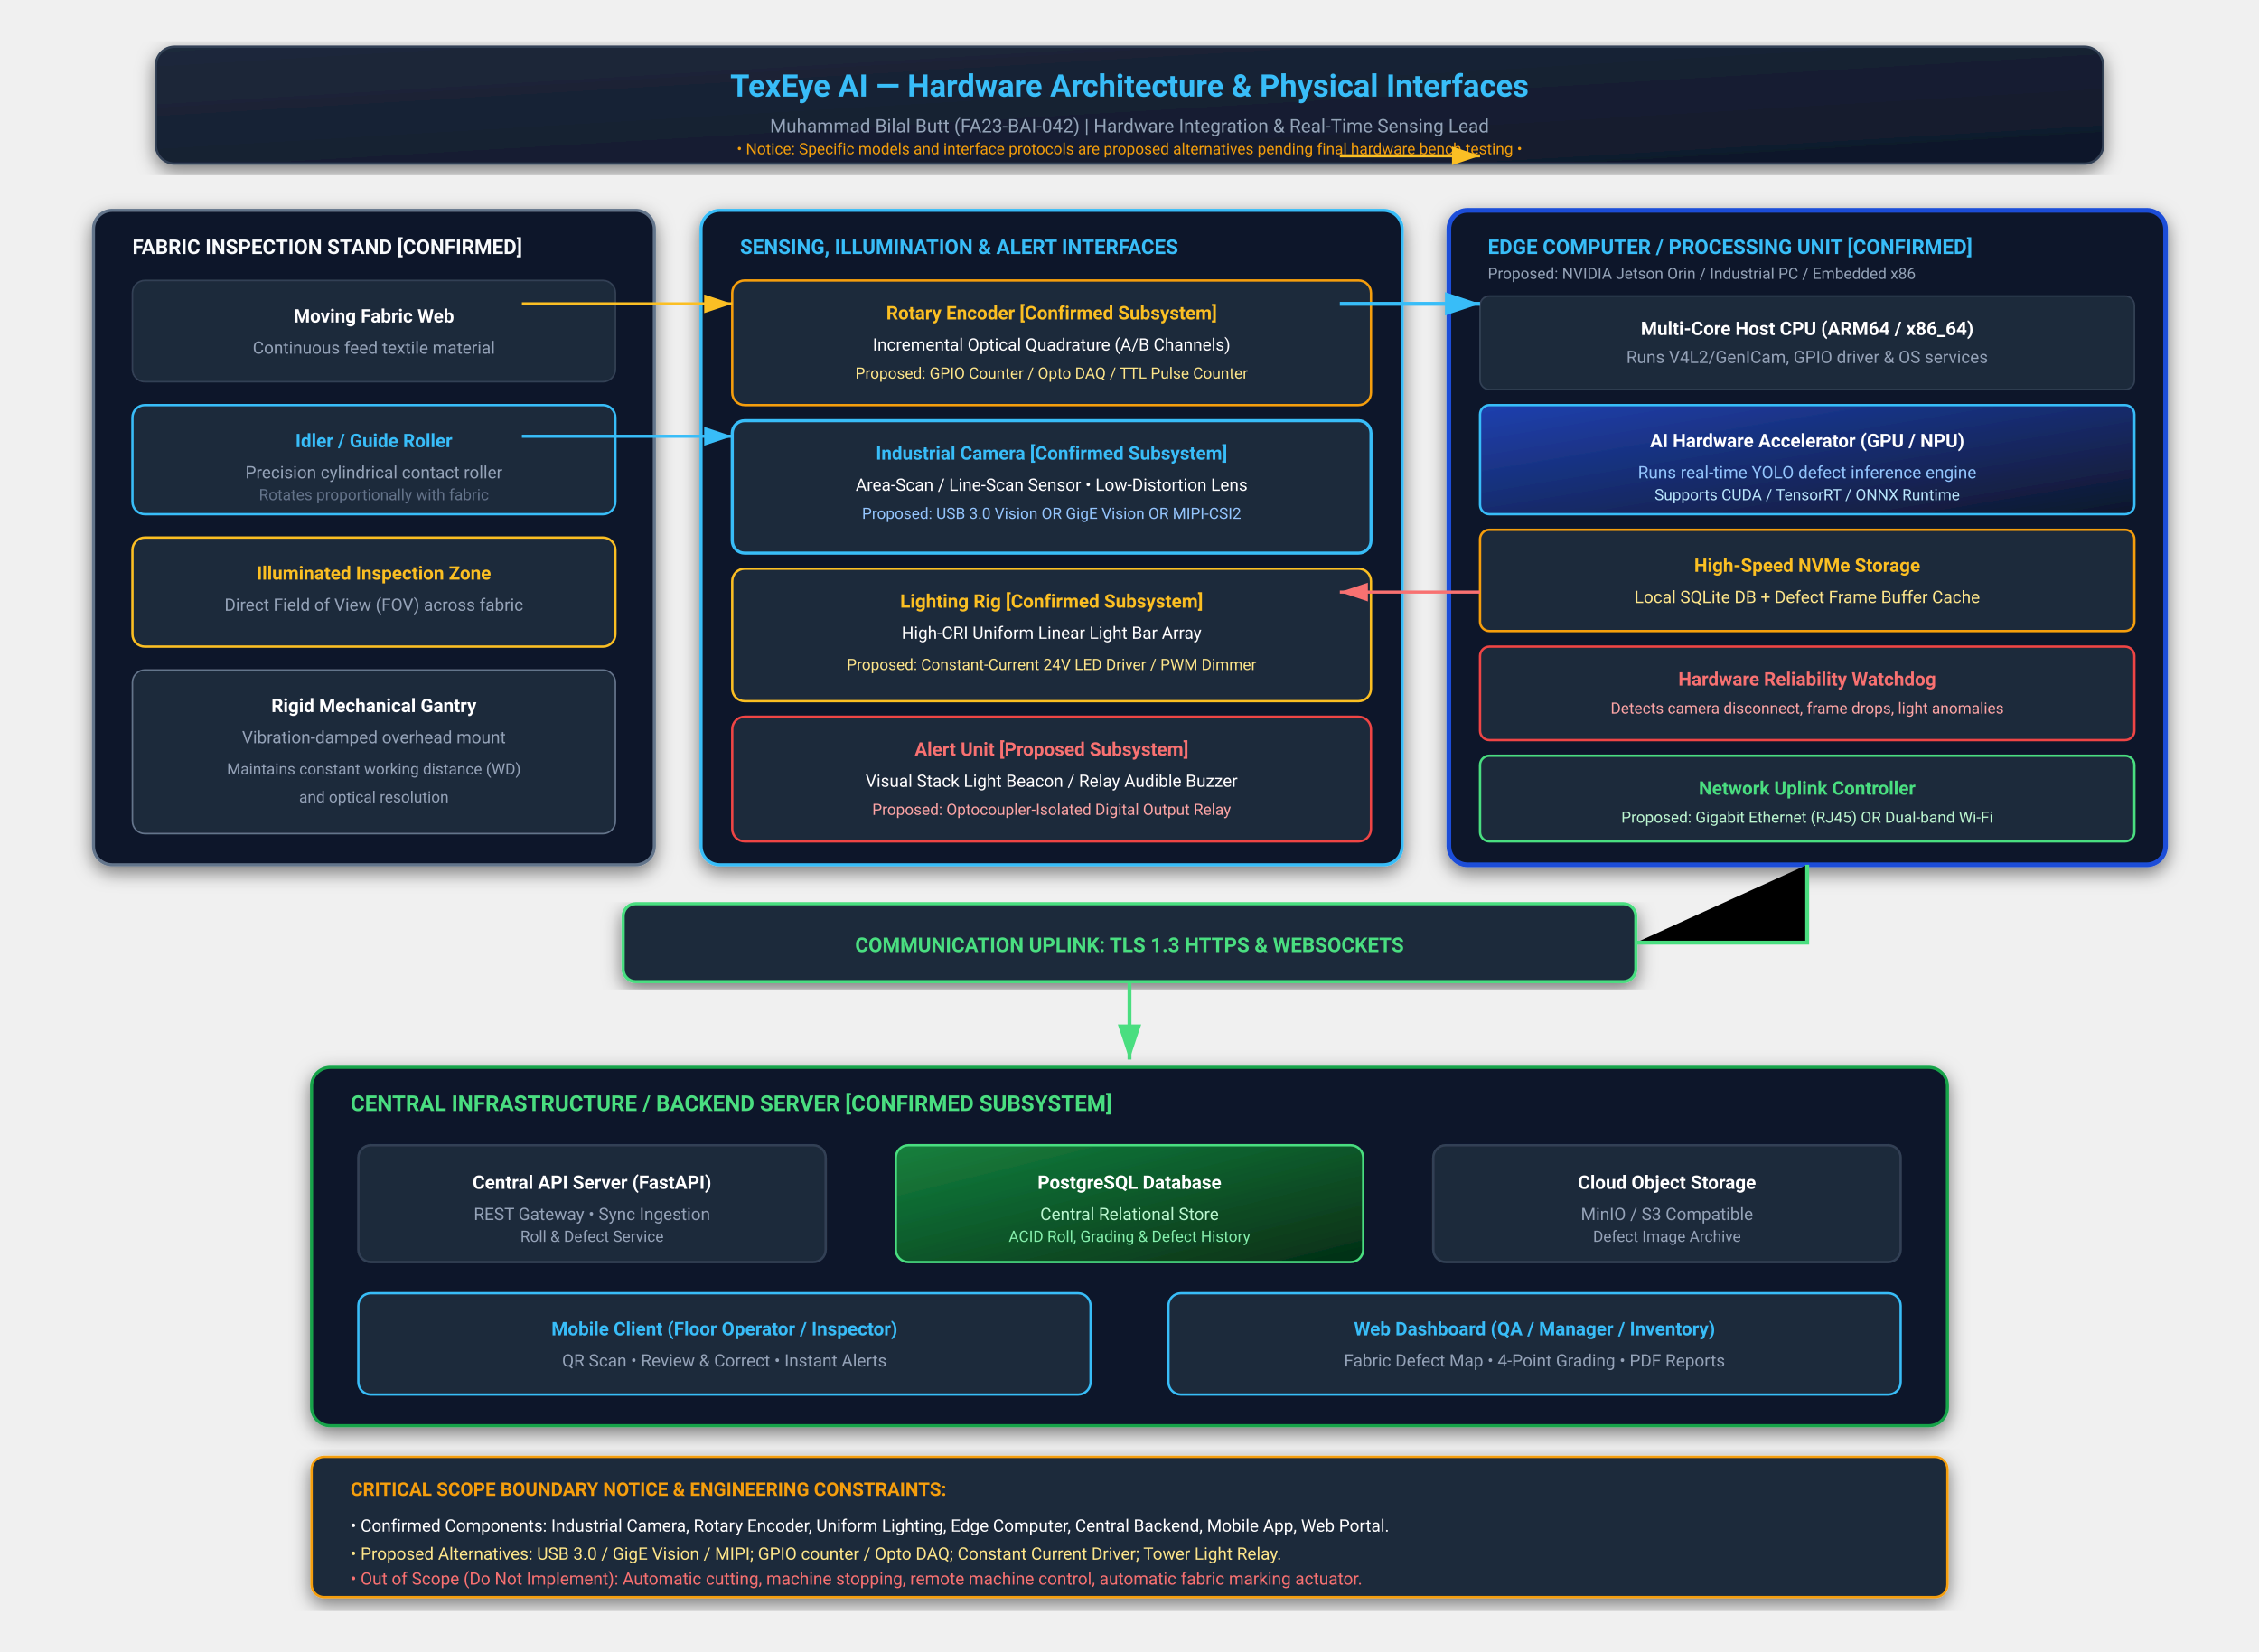
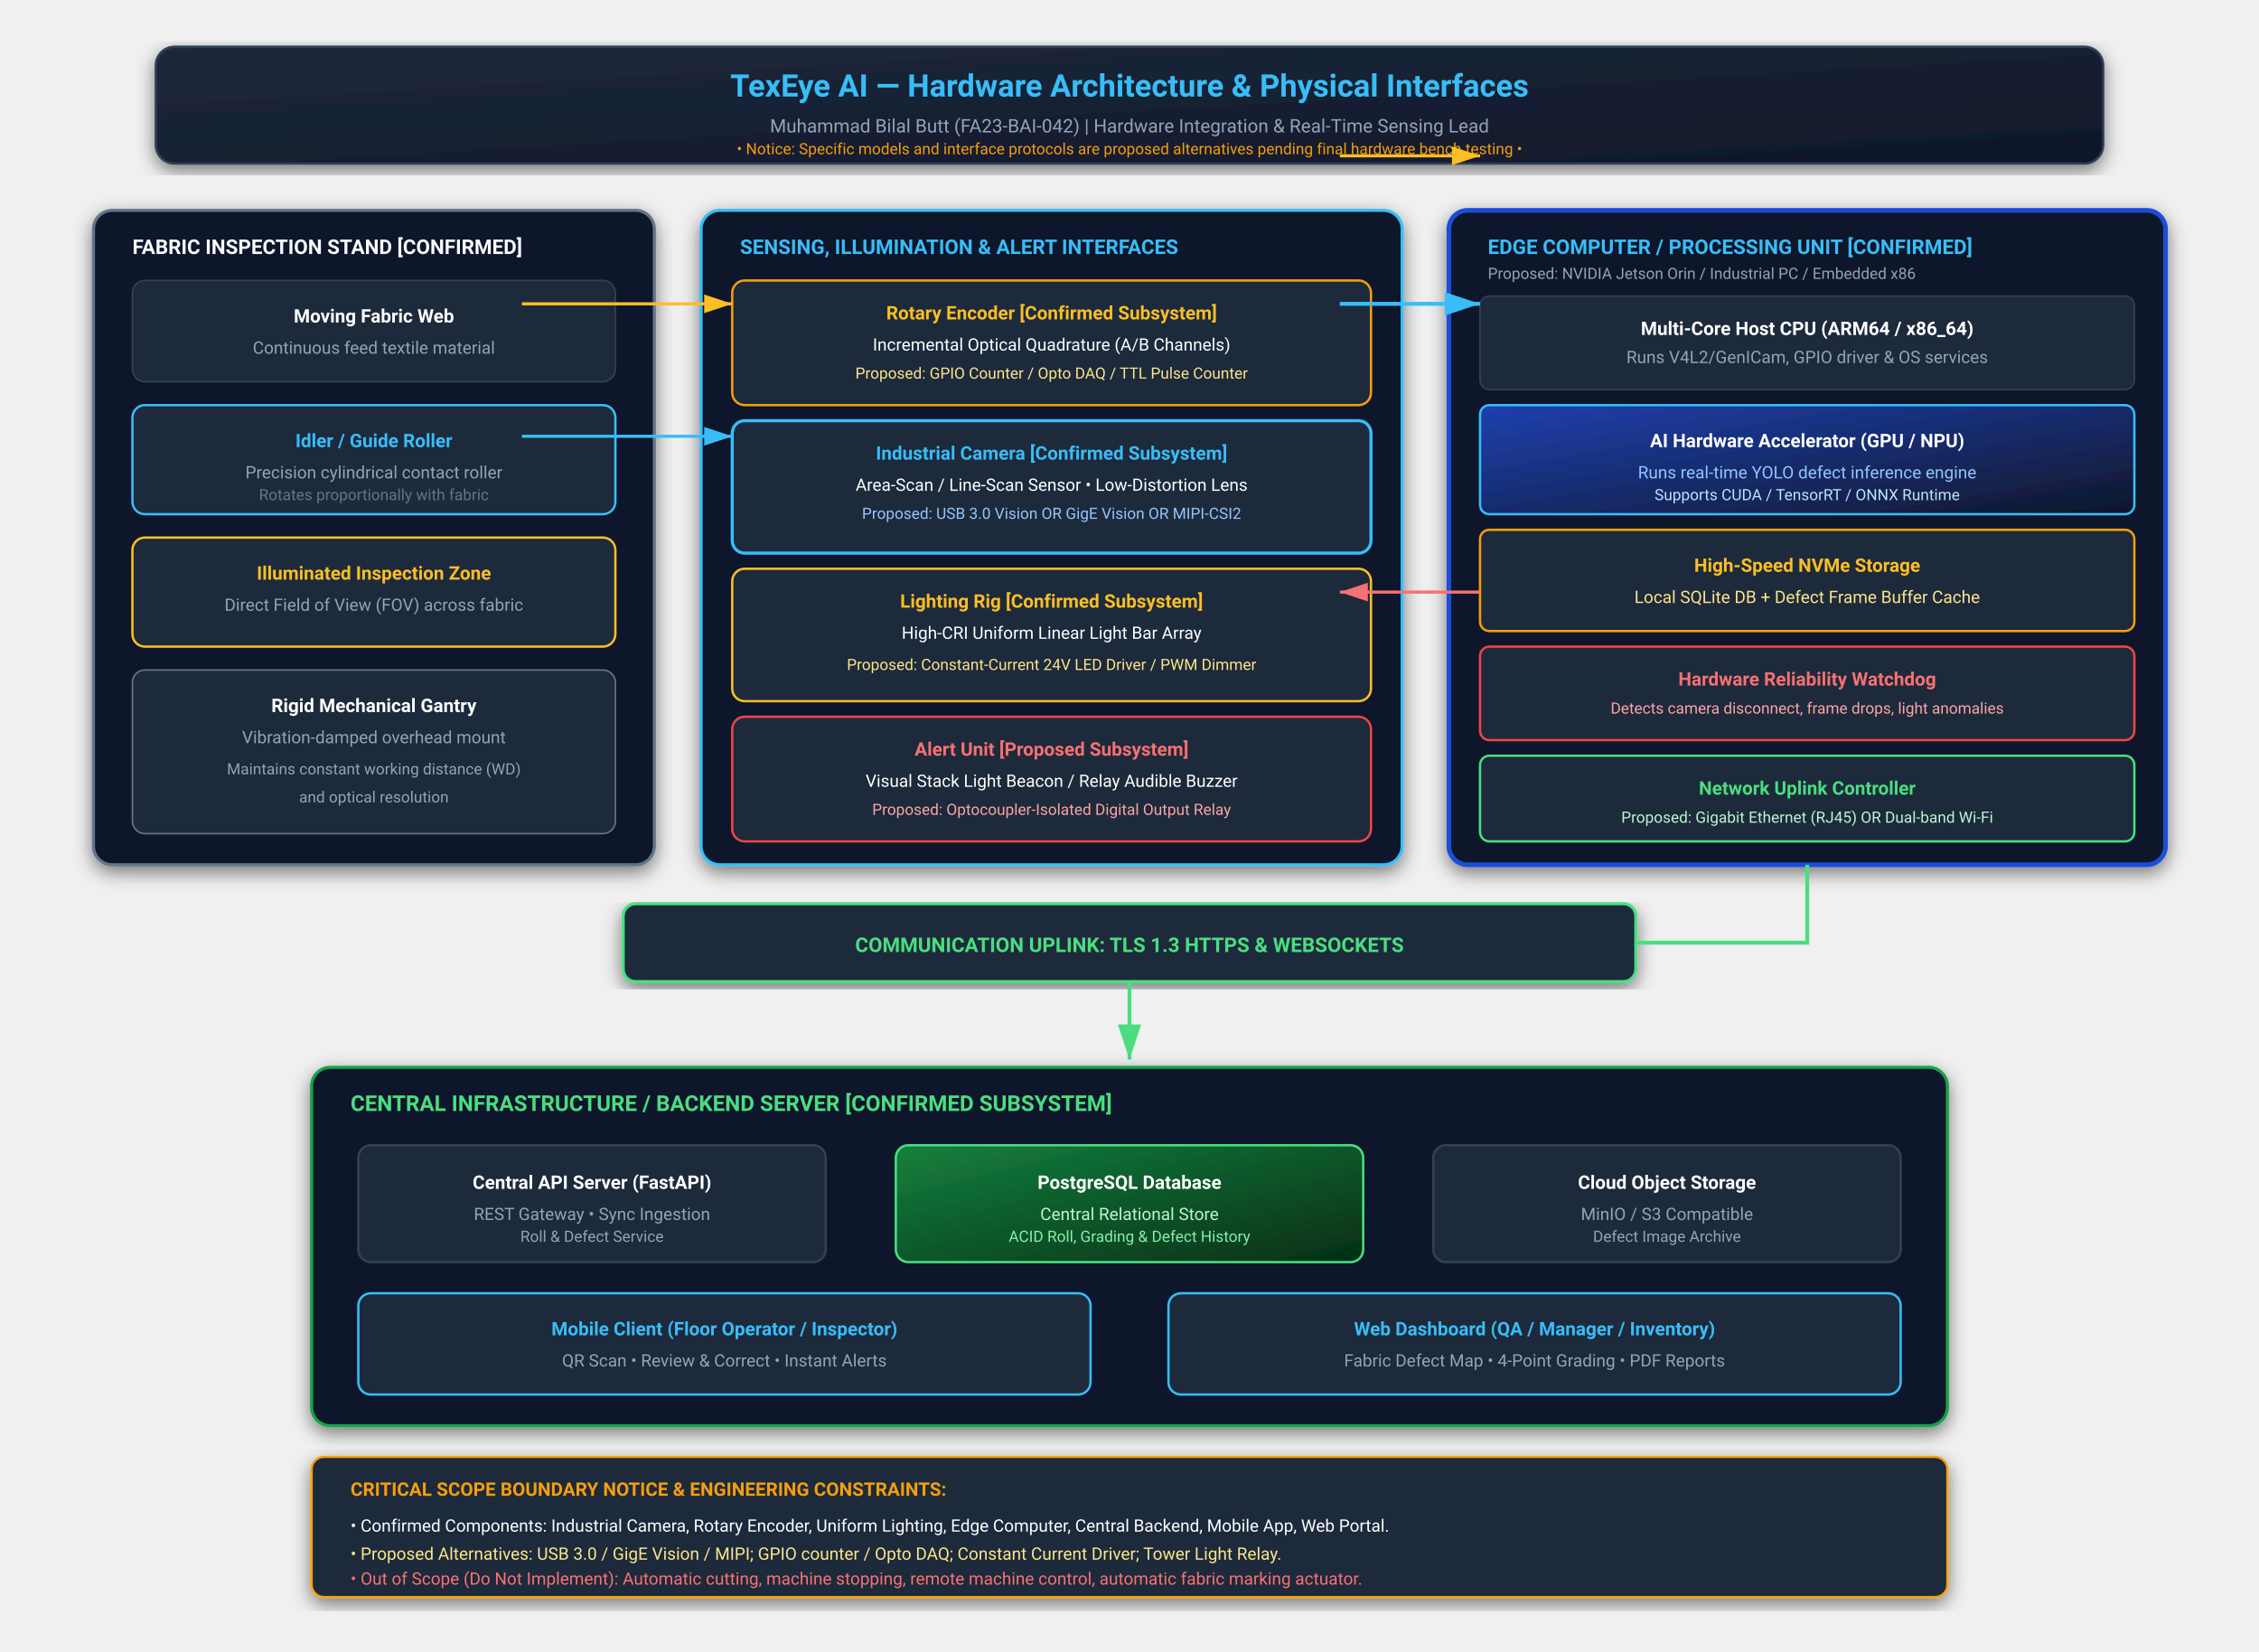
<svg xmlns="http://www.w3.org/2000/svg" viewBox="0 0 1450 1060" width="100%" height="100%" style="background-color: #0b1120; font-family: -apple-system, BlinkMacSystemFont, 'Segoe UI', Roboto, Helvetica, Arial, sans-serif;">
  <defs>
    <linearGradient id="headerGrad4" x1="0%" y1="0%" x2="100%" y2="100%">
      <stop offset="0%" stop-color="#1e293b" />
      <stop offset="100%" stop-color="#0f172a" />
    </linearGradient>
    <linearGradient id="edgeGrad" x1="0%" y1="0%" x2="100%" y2="100%">
      <stop offset="0%" stop-color="#1e40af" />
      <stop offset="100%" stop-color="#0f172a" />
    </linearGradient>
    <linearGradient id="cloudGrad" x1="0%" y1="0%" x2="100%" y2="100%">
      <stop offset="0%" stop-color="#15803d" />
      <stop offset="100%" stop-color="#052e16" />
    </linearGradient>
    <linearGradient id="amberGrad4" x1="0%" y1="0%" x2="100%" y2="100%">
      <stop offset="0%" stop-color="#b45309" />
      <stop offset="100%" stop-color="#451a03" />
    </linearGradient>
    <filter id="shadow4" x="-10%" y="-10%" width="120%" height="120%">
      <feDropShadow dx="0" dy="4" stdDeviation="6" flood-color="#000000" flood-opacity="0.5" />
    </filter>
    <marker id="arrB4" markerWidth="10" markerHeight="10" refX="9" refY="3" orient="auto">
      <path d="M0,0 L0,6 L9,3 z" fill="#38bdf8" />
    </marker>
    <marker id="arrG4" markerWidth="10" markerHeight="10" refX="9" refY="3" orient="auto">
      <path d="M0,0 L0,6 L9,3 z" fill="#4ade80" />
    </marker>
    <marker id="arrR4" markerWidth="10" markerHeight="10" refX="9" refY="3" orient="auto">
      <path d="M0,0 L0,6 L9,3 z" fill="#f87171" />
    </marker>
    <marker id="arrY4" markerWidth="10" markerHeight="10" refX="9" refY="3" orient="auto">
      <path d="M0,0 L0,6 L9,3 z" fill="#fbbf24" />
    </marker>
  </defs>
  <g transform="translate(100, 30)" filter="url(#shadow4)">
    <rect width="1250" height="75" rx="12" fill="url(#headerGrad4)" stroke="#334155" stroke-width="1.5" />
    <text x="625" y="32" fill="#38bdf8" font-size="20" font-weight="bold" text-anchor="middle">TexEye AI — Hardware Architecture &amp; Physical Interfaces</text>
    <text x="625" y="55" fill="#94a3b8" font-size="12" text-anchor="middle">Muhammad Bilal Butt (FA23-BAI-042) | Hardware Integration &amp; Real-Time Sensing Lead</text>
    <text x="625" y="69" fill="#f59e0b" font-size="10" text-anchor="middle">• Notice: Specific models and interface protocols are proposed alternatives pending final hardware bench testing •</text>
  </g>
  <g transform="translate(60, 135)" filter="url(#shadow4)">
    <rect width="360" height="420" rx="12" fill="#0f172a" stroke="#64748b" stroke-width="2" />
    <text x="25" y="28" fill="#f8fafc" font-size="13" font-weight="bold">FABRIC INSPECTION STAND [CONFIRMED]</text>
    <rect x="25" y="45" width="310" height="65" rx="8" fill="#1e293b" stroke="#334155" stroke-width="1" />
    <text x="180" y="72" fill="#ffffff" font-size="12" font-weight="bold" text-anchor="middle">Moving Fabric Web</text>
    <text x="180" y="92" fill="#94a3b8" font-size="11" text-anchor="middle">Continuous feed textile material</text>
    <rect x="25" y="125" width="310" height="70" rx="8" fill="#1e293b" stroke="#38bdf8" stroke-width="1.5" />
    <text x="180" y="152" fill="#38bdf8" font-size="12" font-weight="bold" text-anchor="middle">Idler / Guide Roller</text>
    <text x="180" y="172" fill="#94a3b8" font-size="11" text-anchor="middle">Precision cylindrical contact roller</text>
    <text x="180" y="186" fill="#64748b" font-size="10" text-anchor="middle">Rotates proportionally with fabric</text>
    <rect x="25" y="210" width="310" height="70" rx="8" fill="#1e293b" stroke="#fbbf24" stroke-width="1.5" />
    <text x="180" y="237" fill="#fbbf24" font-size="12" font-weight="bold" text-anchor="middle">Illuminated Inspection Zone</text>
    <text x="180" y="257" fill="#94a3b8" font-size="11" text-anchor="middle">Direct Field of View (FOV) across fabric</text>
    <rect x="25" y="295" width="310" height="105" rx="8" fill="#1e293b" stroke="#64748b" stroke-width="1" />
    <text x="180" y="322" fill="#ffffff" font-size="12" font-weight="bold" text-anchor="middle">Rigid Mechanical Gantry</text>
    <text x="180" y="342" fill="#94a3b8" font-size="11" text-anchor="middle">Vibration-damped overhead mount</text>
    <text x="180" y="362" fill="#94a3b8" font-size="10" text-anchor="middle">Maintains constant working distance (WD)</text>
    <text x="180" y="380" fill="#94a3b8" font-size="10" text-anchor="middle">and optical resolution</text>
  </g>
  <g transform="translate(450, 135)" filter="url(#shadow4)">
    <rect width="450" height="420" rx="12" fill="#0f172a" stroke="#38bdf8" stroke-width="2" />
    <text x="25" y="28" fill="#38bdf8" font-size="13" font-weight="bold">SENSING, ILLUMINATION &amp; ALERT INTERFACES</text>
    <rect x="20" y="45" width="410" height="80" rx="8" fill="#1e293b" stroke="#f59e0b" stroke-width="1.5" />
    <text x="225" y="70" fill="#fbbf24" font-size="12" font-weight="bold" text-anchor="middle">Rotary Encoder [Confirmed Subsystem]</text>
    <text x="225" y="90" fill="#ffffff" font-size="11" text-anchor="middle">Incremental Optical Quadrature (A/B Channels)</text>
    <text x="225" y="108" fill="#fde68a" font-size="10" text-anchor="middle">Proposed: GPIO Counter / Opto DAQ / TTL Pulse Counter</text>
    <rect x="20" y="135" width="410" height="85" rx="8" fill="#1e293b" stroke="#38bdf8" stroke-width="2" />
    <text x="225" y="160" fill="#38bdf8" font-size="12" font-weight="bold" text-anchor="middle">Industrial Camera [Confirmed Subsystem]</text>
    <text x="225" y="180" fill="#ffffff" font-size="11" text-anchor="middle">Area-Scan / Line-Scan Sensor • Low-Distortion Lens</text>
    <text x="225" y="198" fill="#93c5fd" font-size="10" text-anchor="middle">Proposed: USB 3.0 Vision OR GigE Vision OR MIPI-CSI2</text>
    <rect x="20" y="230" width="410" height="85" rx="8" fill="#1e293b" stroke="#fbbf24" stroke-width="1.5" />
    <text x="225" y="255" fill="#fbbf24" font-size="12" font-weight="bold" text-anchor="middle">Lighting Rig [Confirmed Subsystem]</text>
    <text x="225" y="275" fill="#ffffff" font-size="11" text-anchor="middle">High-CRI Uniform Linear Light Bar Array</text>
    <text x="225" y="295" fill="#fde68a" font-size="10" text-anchor="middle">Proposed: Constant-Current 24V LED Driver / PWM Dimmer</text>
    <rect x="20" y="325" width="410" height="80" rx="8" fill="#1e293b" stroke="#ef4444" stroke-width="1.5" />
    <text x="225" y="350" fill="#f87171" font-size="12" font-weight="bold" text-anchor="middle">Alert Unit [Proposed Subsystem]</text>
    <text x="225" y="370" fill="#ffffff" font-size="11" text-anchor="middle">Visual Stack Light Beacon / Relay Audible Buzzer</text>
    <text x="225" y="388" fill="#fca5a5" font-size="10" text-anchor="middle">Proposed: Optocoupler-Isolated Digital Output Relay</text>
  </g>
-   <path d="M 335 195 L 470 195" stroke="#fbbf24" stroke-width="2" marker-end="url(#arrY4)" />
-   <path d="M 335 280 L 470 280" stroke="#38bdf8" stroke-width="2" marker-end="url(#arrB4)" />
+   <path d="M 335 195 L 470 195" stroke="#fbbf24" stroke-width="2" marker-end="url(#arrY4)" fill="none" />
+   <path d="M 335 280 L 470 280" stroke="#38bdf8" stroke-width="2" marker-end="url(#arrB4)" fill="none" />
  <g transform="translate(930, 135)" filter="url(#shadow4)">
    <rect width="460" height="420" rx="12" fill="#0f172a" stroke="#1d4ed8" stroke-width="3" />
    <text x="25" y="28" fill="#38bdf8" font-size="13" font-weight="bold">EDGE COMPUTER / PROCESSING UNIT [CONFIRMED]</text>
    <text x="25" y="44" fill="#94a3b8" font-size="10">Proposed: NVIDIA Jetson Orin / Industrial PC / Embedded x86</text>
    <rect x="20" y="55" width="420" height="60" rx="6" fill="#1e293b" stroke="#334155" stroke-width="1" />
    <text x="230" y="80" fill="#ffffff" font-size="12" font-weight="bold" text-anchor="middle">Multi-Core Host CPU (ARM64 / x86_64)</text>
    <text x="230" y="98" fill="#94a3b8" font-size="11" text-anchor="middle">Runs V4L2/GenICam, GPIO driver &amp; OS services</text>
    <rect x="20" y="125" width="420" height="70" rx="6" fill="url(#edgeGrad)" stroke="#38bdf8" stroke-width="1.5" />
    <text x="230" y="152" fill="#ffffff" font-size="12" font-weight="bold" text-anchor="middle">AI Hardware Accelerator (GPU / NPU)</text>
    <text x="230" y="172" fill="#93c5fd" font-size="11" text-anchor="middle">Runs real-time YOLO defect inference engine</text>
    <text x="230" y="186" fill="#bae6fd" font-size="10" text-anchor="middle">Supports CUDA / TensorRT / ONNX Runtime</text>
    <rect x="20" y="205" width="420" height="65" rx="6" fill="#1e293b" stroke="#f59e0b" stroke-width="1.5" />
    <text x="230" y="232" fill="#fbbf24" font-size="12" font-weight="bold" text-anchor="middle">High-Speed NVMe Storage</text>
    <text x="230" y="252" fill="#fde68a" font-size="11" text-anchor="middle">Local SQLite DB + Defect Frame Buffer Cache</text>
    <rect x="20" y="280" width="420" height="60" rx="6" fill="#1e293b" stroke="#ef4444" stroke-width="1.5" />
    <text x="230" y="305" fill="#f87171" font-size="12" font-weight="bold" text-anchor="middle">Hardware Reliability Watchdog</text>
    <text x="230" y="323" fill="#fca5a5" font-size="10" text-anchor="middle">Detects camera disconnect, frame drops, light anomalies</text>
    <rect x="20" y="350" width="420" height="55" rx="6" fill="#1e293b" stroke="#4ade80" stroke-width="1.5" />
    <text x="230" y="375" fill="#4ade80" font-size="12" font-weight="bold" text-anchor="middle">Network Uplink Controller</text>
    <text x="230" y="393" fill="#bbf7d0" font-size="10" text-anchor="middle">Proposed: Gigabit Ethernet (RJ45) OR Dual-band Wi-Fi</text>
  </g>
-   <path d="M 860 195 L 950 195" stroke="#38bdf8" stroke-width="2.5" marker-end="url(#arrB4)" />
-   <path d="M 860 100 L 950 100" stroke="#fbbf24" stroke-width="2" marker-end="url(#arrY4)" />
-   <path d="M 950 380 L 860 380" stroke="#f87171" stroke-width="2" marker-end="url(#arrR4)" />
+   <path d="M 860 195 L 950 195" stroke="#38bdf8" stroke-width="2.5" marker-end="url(#arrB4)" fill="none" />
+   <path d="M 860 100 L 950 100" stroke="#fbbf24" stroke-width="2" marker-end="url(#arrY4)" fill="none" />
+   <path d="M 950 380 L 860 380" stroke="#f87171" stroke-width="2" marker-end="url(#arrR4)" fill="none" />
  <g transform="translate(400, 580)" filter="url(#shadow4)">
    <rect width="650" height="50" rx="8" fill="#1e293b" stroke="#4ade80" stroke-width="2" />
    <text x="325" y="31" fill="#4ade80" font-size="13" font-weight="bold" text-anchor="middle">COMMUNICATION UPLINK: TLS 1.3 HTTPS &amp; WEBSOCKETS</text>
  </g>
-   <path d="M 1160 555 L 1160 605 L 1050 605" stroke="#4ade80" stroke-width="2.5" />
-   <path d="M 725 630 L 725 680" stroke="#4ade80" stroke-width="2.5" marker-end="url(#arrG4)" />
+   <path d="M 1160 555 L 1160 605 L 1050 605" stroke="#4ade80" stroke-width="2.5" fill="none" />
+   <path d="M 725 630 L 725 680" stroke="#4ade80" stroke-width="2.5" marker-end="url(#arrG4)" fill="none" />
  <g transform="translate(200, 685)" filter="url(#shadow4)">
    <rect width="1050" height="230" rx="12" fill="#0f172a" stroke="#16a34a" stroke-width="2" />
    <text x="25" y="28" fill="#4ade80" font-size="14" font-weight="bold">CENTRAL INFRASTRUCTURE / BACKEND SERVER [CONFIRMED SUBSYSTEM]</text>
    <rect x="30" y="50" width="300" height="75" rx="8" fill="#1e293b" stroke="#334155" stroke-width="1.5" />
    <text x="180" y="78" fill="#ffffff" font-size="12" font-weight="bold" text-anchor="middle">Central API Server (FastAPI)</text>
    <text x="180" y="98" fill="#94a3b8" font-size="11" text-anchor="middle">REST Gateway • Sync Ingestion</text>
    <text x="180" y="112" fill="#94a3b8" font-size="10" text-anchor="middle">Roll &amp; Defect Service</text>
    <rect x="375" y="50" width="300" height="75" rx="8" fill="url(#cloudGrad)" stroke="#4ade80" stroke-width="1.5" />
    <text x="525" y="78" fill="#ffffff" font-size="12" font-weight="bold" text-anchor="middle">PostgreSQL Database</text>
    <text x="525" y="98" fill="#bbf7d0" font-size="11" text-anchor="middle">Central Relational Store</text>
    <text x="525" y="112" fill="#86efac" font-size="10" text-anchor="middle">ACID Roll, Grading &amp; Defect History</text>
    <rect x="720" y="50" width="300" height="75" rx="8" fill="#1e293b" stroke="#334155" stroke-width="1.5" />
    <text x="870" y="78" fill="#ffffff" font-size="12" font-weight="bold" text-anchor="middle">Cloud Object Storage</text>
    <text x="870" y="98" fill="#94a3b8" font-size="11" text-anchor="middle">MinIO / S3 Compatible</text>
    <text x="870" y="112" fill="#94a3b8" font-size="10" text-anchor="middle">Defect Image Archive</text>
    <rect x="30" y="145" width="470" height="65" rx="8" fill="#1e293b" stroke="#38bdf8" stroke-width="1.5" />
    <text x="265" y="172" fill="#38bdf8" font-size="12" font-weight="bold" text-anchor="middle">Mobile Client (Floor Operator / Inspector)</text>
    <text x="265" y="192" fill="#94a3b8" font-size="11" text-anchor="middle">QR Scan • Review &amp; Correct • Instant Alerts</text>
    <rect x="550" y="145" width="470" height="65" rx="8" fill="#1e293b" stroke="#38bdf8" stroke-width="1.5" />
    <text x="785" y="172" fill="#38bdf8" font-size="12" font-weight="bold" text-anchor="middle">Web Dashboard (QA / Manager / Inventory)</text>
    <text x="785" y="192" fill="#94a3b8" font-size="11" text-anchor="middle">Fabric Defect Map • 4-Point Grading • PDF Reports</text>
  </g>
  <g transform="translate(200, 935)" filter="url(#shadow4)">
    <rect width="1050" height="90" rx="8" fill="#1e293b" stroke="#f59e0b" stroke-width="1.5" />
    <text x="25" y="25" fill="#f59e0b" font-size="12" font-weight="bold">CRITICAL SCOPE BOUNDARY NOTICE &amp; ENGINEERING CONSTRAINTS:</text>
    <text x="25" y="48" fill="#ffffff" font-size="11">• Confirmed Components: Industrial Camera, Rotary Encoder, Uniform Lighting, Edge Computer, Central Backend, Mobile App, Web Portal.</text>
    <text x="25" y="66" fill="#fde68a" font-size="11">• Proposed Alternatives: USB 3.0 / GigE Vision / MIPI; GPIO counter / Opto DAQ; Constant Current Driver; Tower Light Relay.</text>
    <text x="25" y="82" fill="#f87171" font-size="11">• Out of Scope (Do Not Implement): Automatic cutting, machine stopping, remote machine control, automatic fabric marking actuator.</text>
  </g>
</svg>
